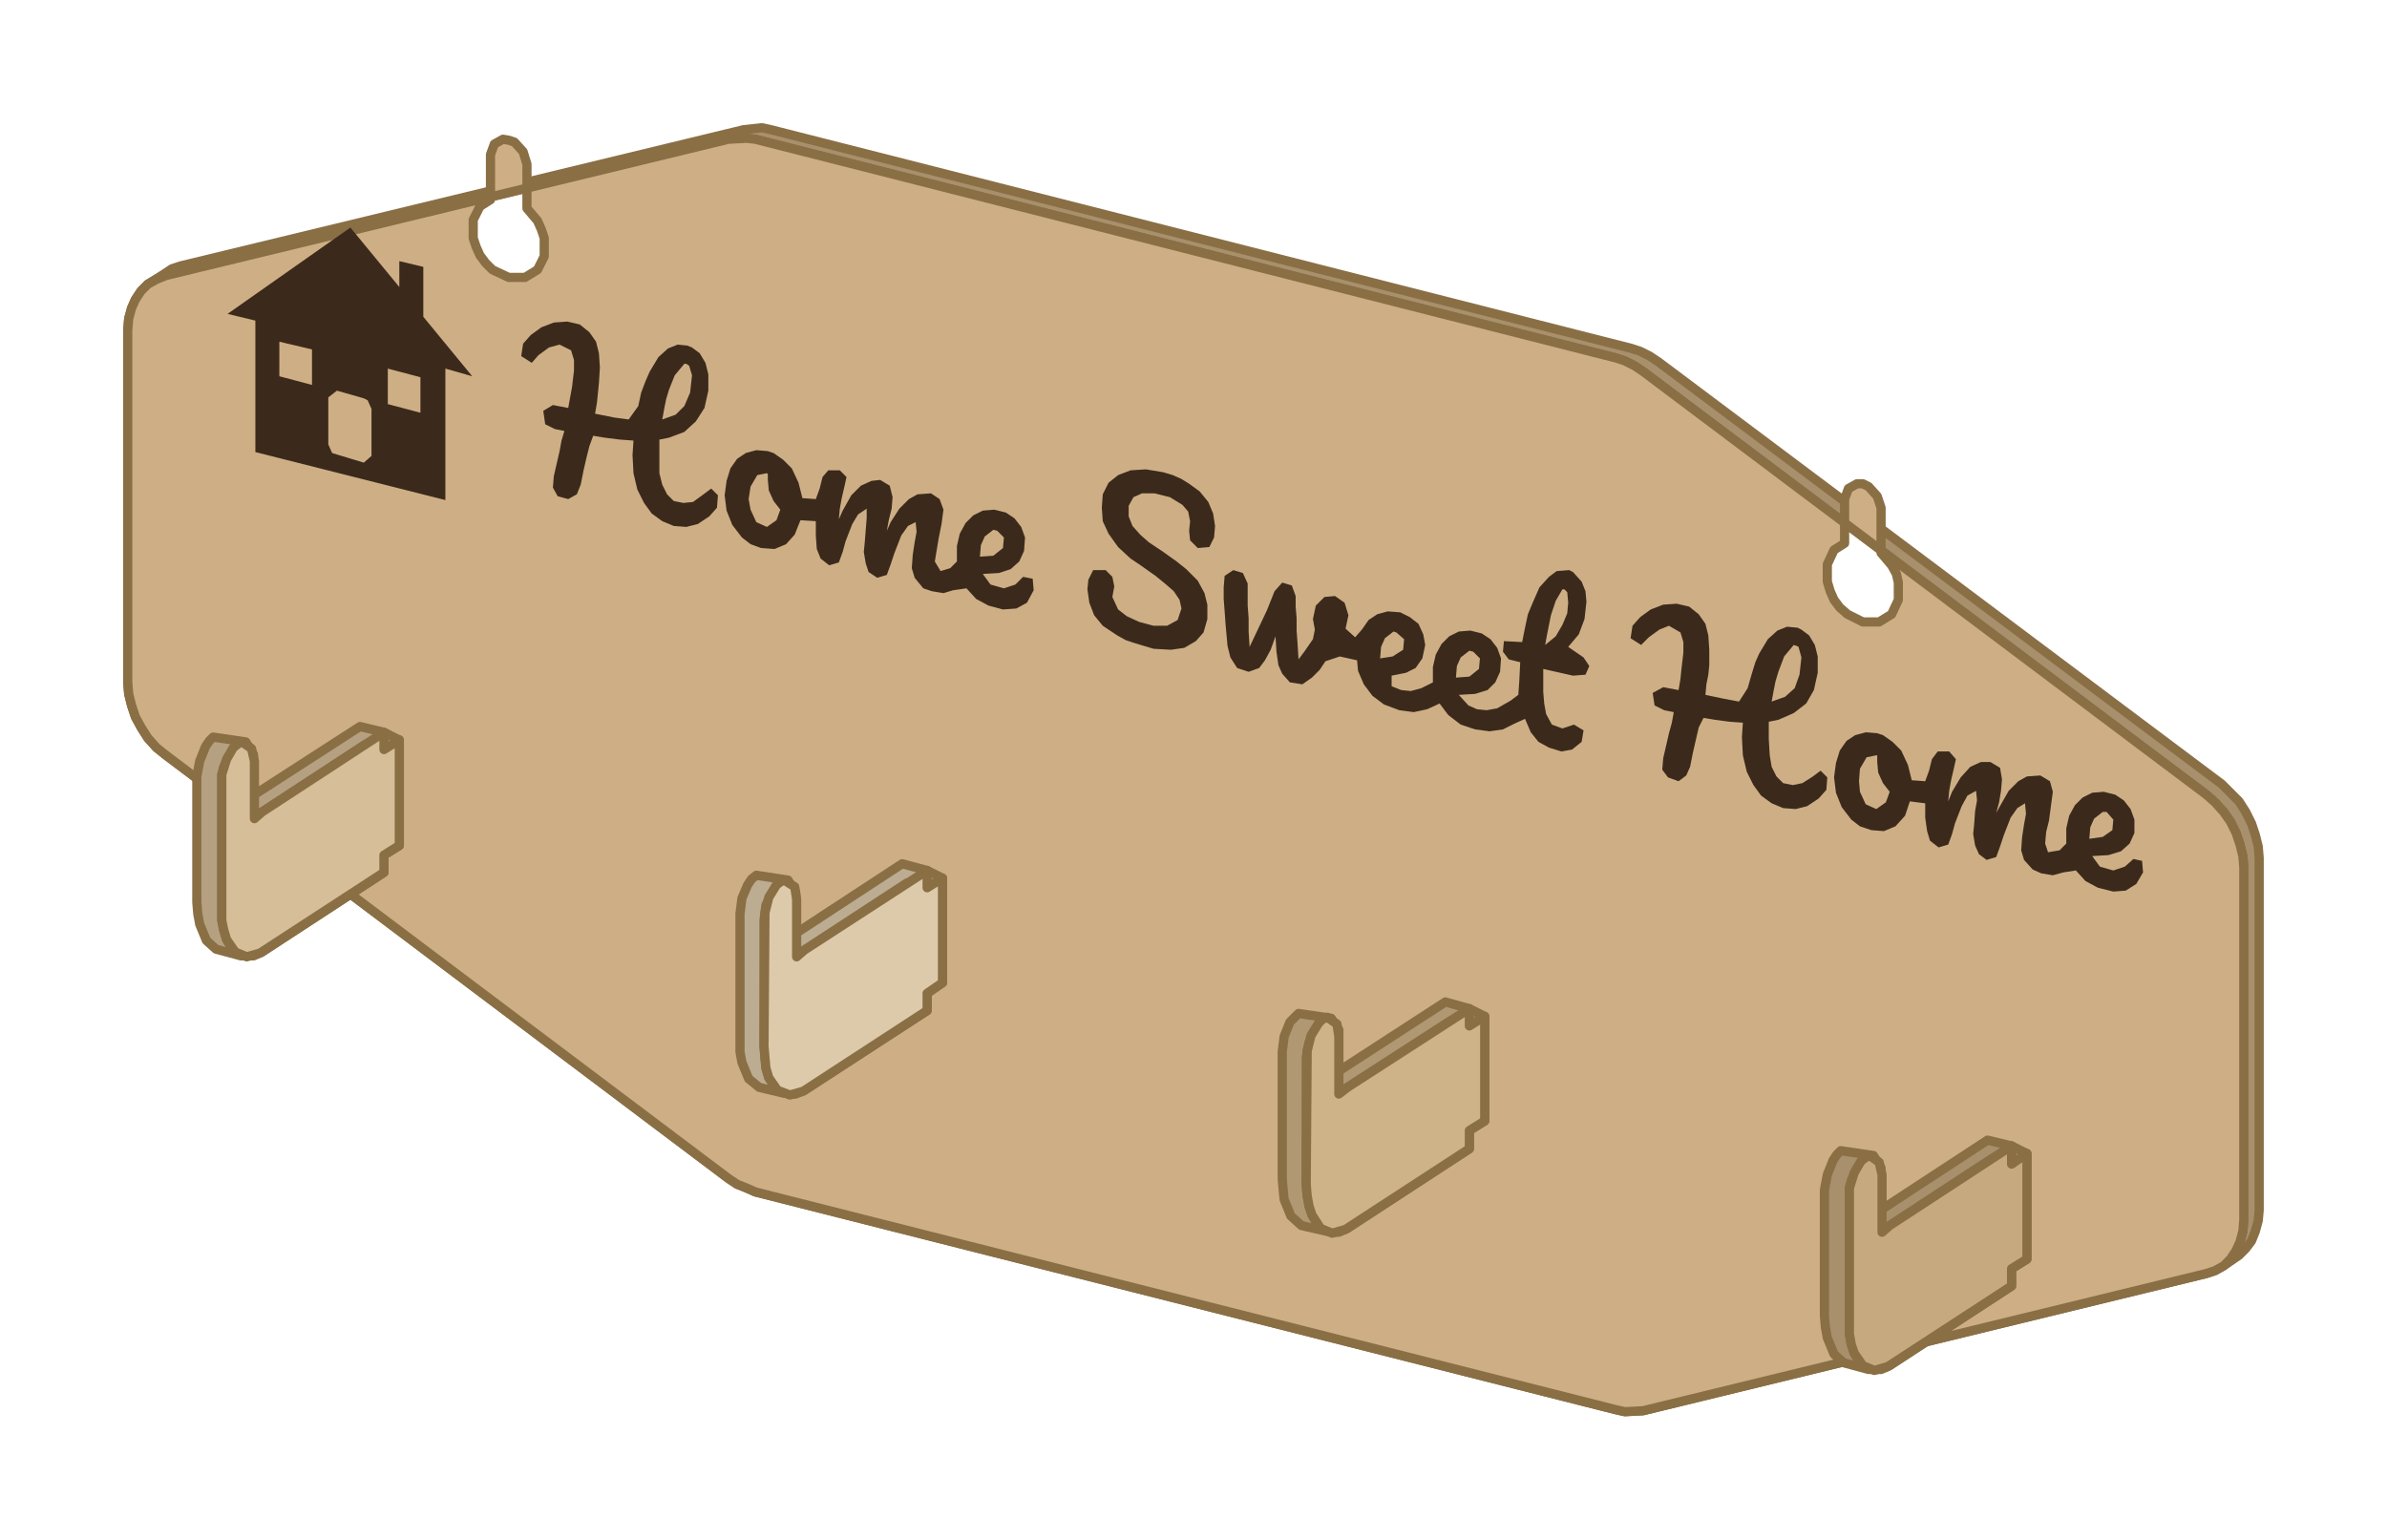
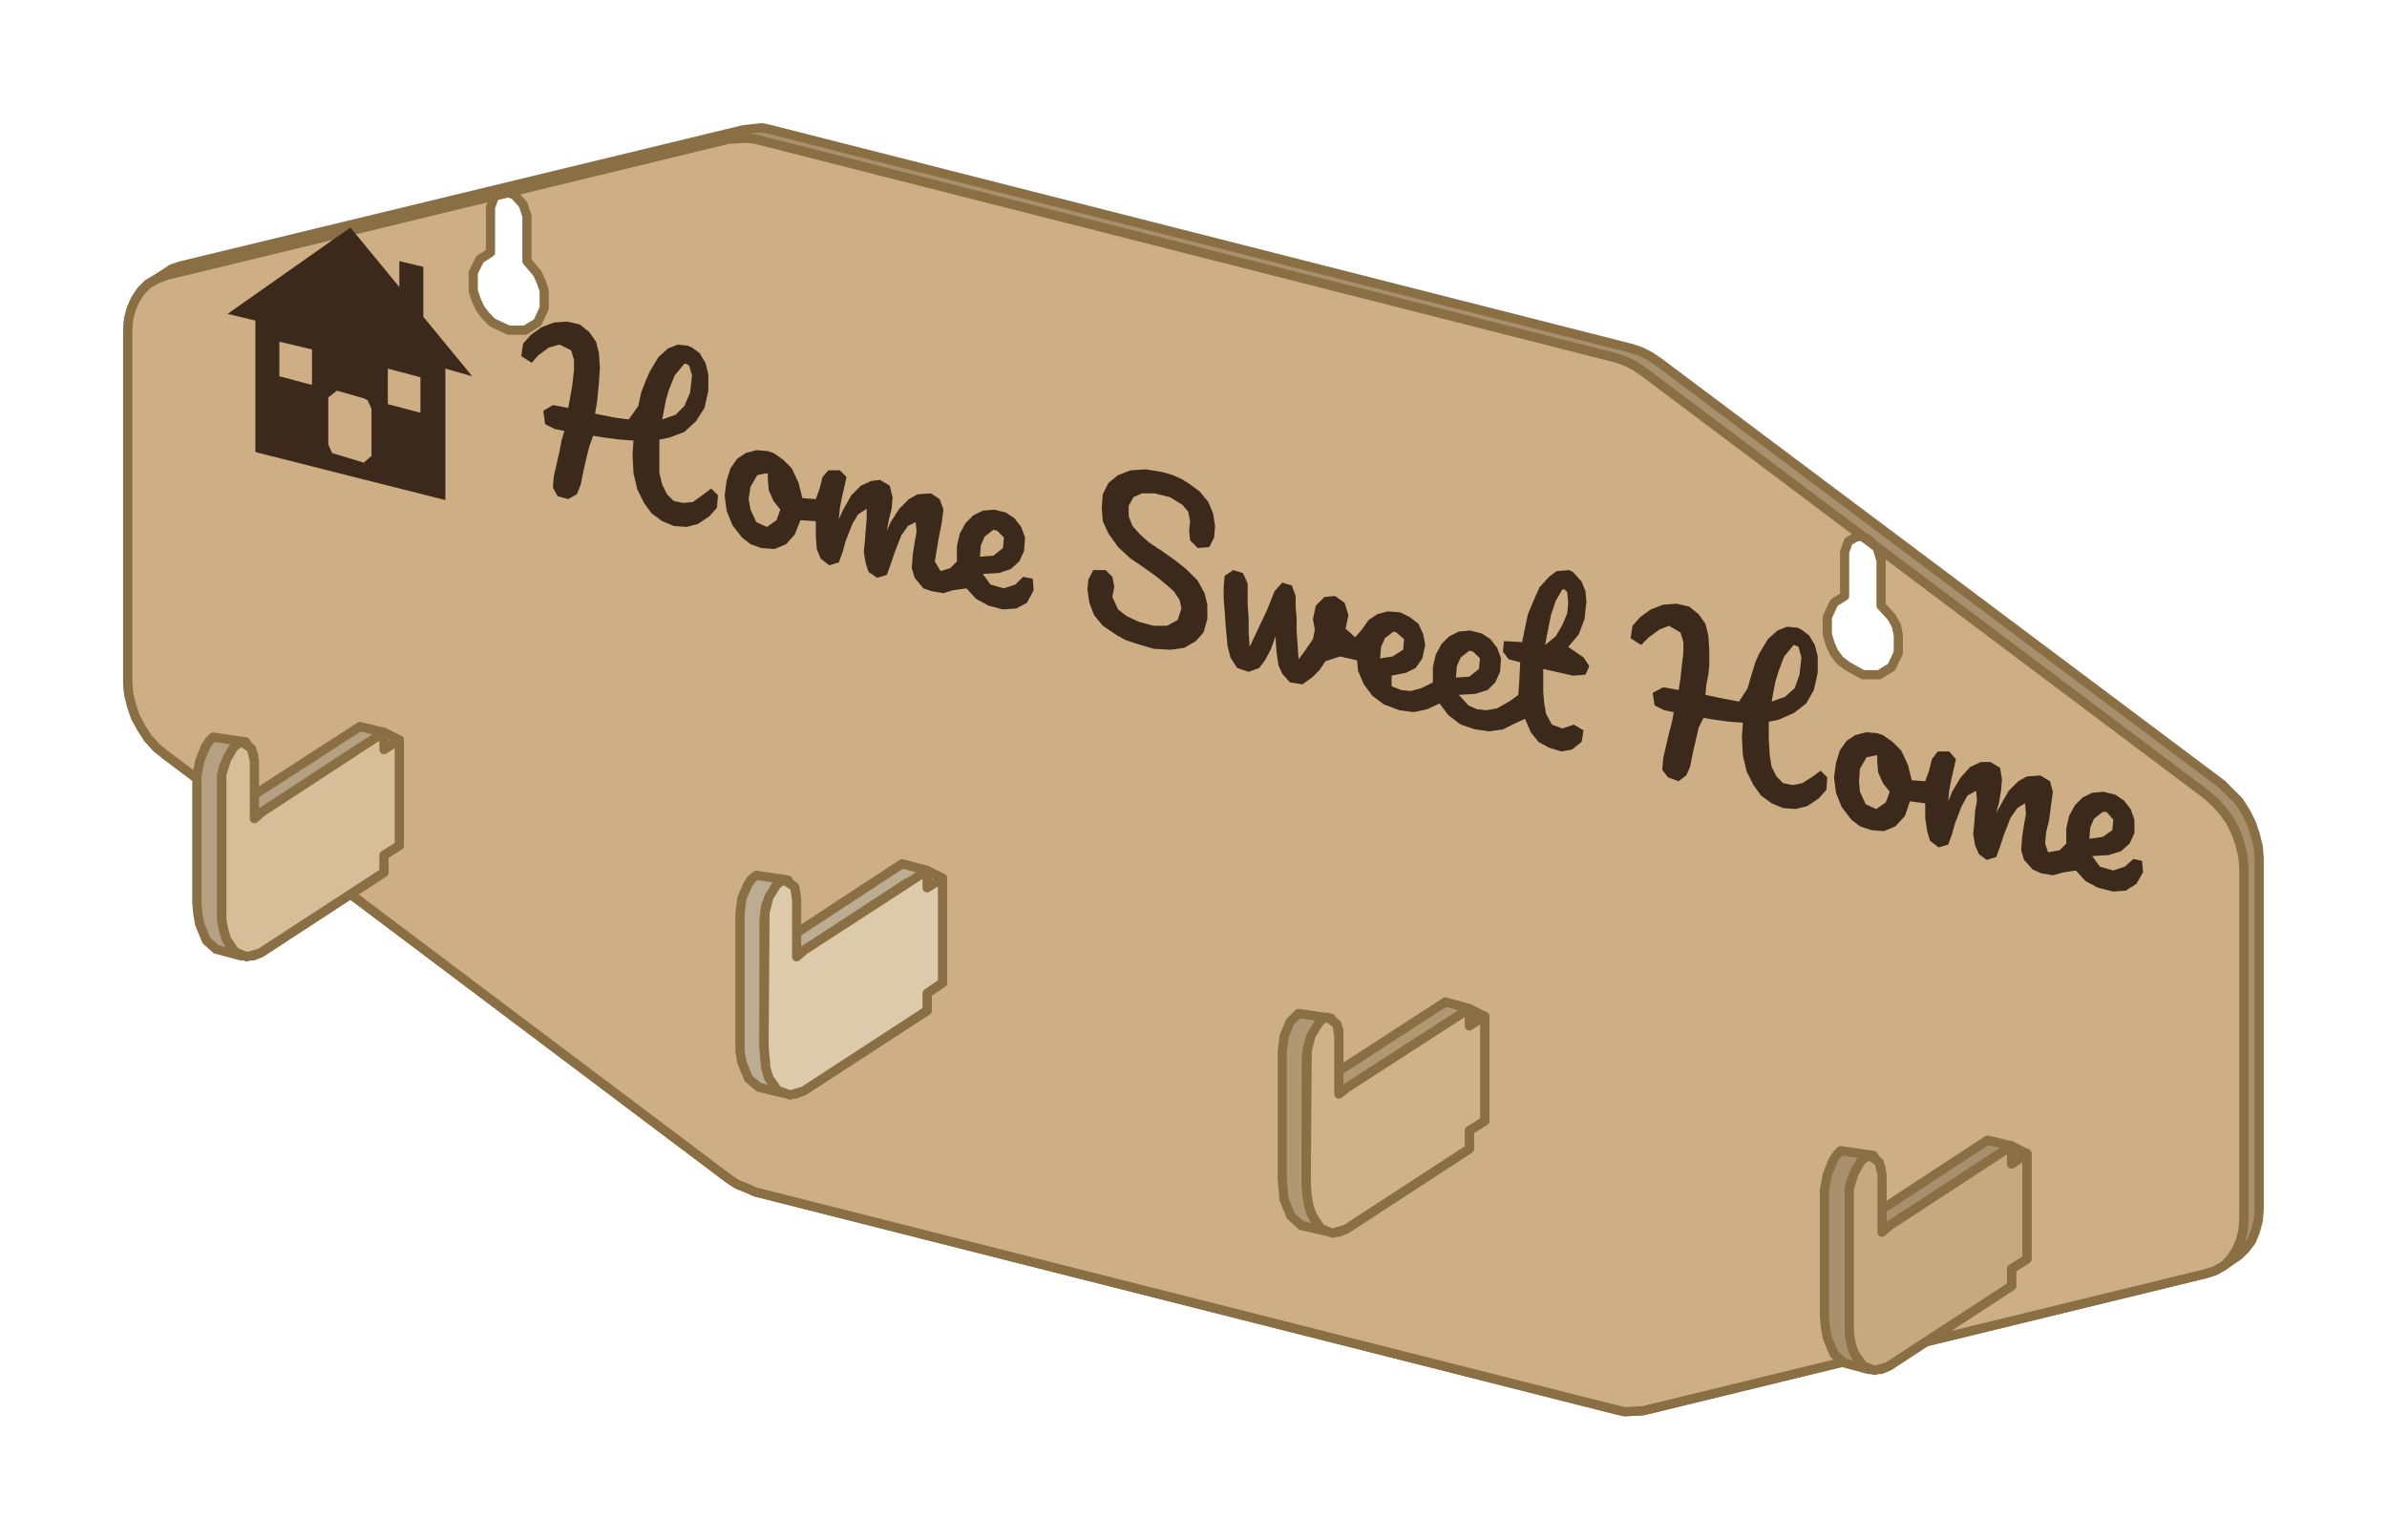
<svg xmlns="http://www.w3.org/2000/svg" height="200" viewBox="-14.91 -106.51 248.73 160.47">
  <path d="M156.3,40.5 L154.4,40.6 L153.5,40.4 L63.8,17.7 L62.9,17.3 L61.9,16.9 L61,16.3 L2.4,-27.8 L1.4,-28.6 L0.5,-29.6 L-0.2,-30.7 L-0.8,-31.8 L-1.2,-33 L-1.5,-34.2 L-1.6,-35.4 L-1.6,-72.1 L-1.5,-73.3 L-1.2,-74.4 L-0.8,-75.3 L-0.2,-76.2 L0.5,-76.9 L2.1,-77.9 L3,-78.5 L3.9,-78.8 L62.6,-93 L64.5,-93.2 L65.4,-93 L155.1,-70.2 L156,-69.9 L157,-69.4 L157.9,-68.8 L216.6,-24.8 L217.5,-23.9 L218.4,-23 L219.1,-21.9 L219.7,-20.7 L220.1,-19.5 L220.4,-18.3 L220.5,-17.1 L220.5,19.6 L220.4,20.7 L220.1,21.8 L219.7,22.8 L219.1,23.6 L218.4,24.3 L216.8,25.4 L215.9,25.9 L215,26.2 Z M1.4,-77.2 L0.8,-76.4 L0.4,-75.4 L0.1,-74.3 L0,-73.2 L0,-36.5 L0.1,-35.3 L0.4,-34 L0.8,-32.8 L1.4,-31.7 L2.1,-30.6 L3,-29.7 L3.9,-28.8 L62.6,15.2 L63.5,15.8 L64.5,16.3 L65.4,16.6 L155.1,39.4 L156,39.6 L157.9,39.5 L216.6,25.2 L217.5,24.7 L218.1,23.8 L218.5,22.9 L218.8,21.8 L218.9,20.6 L218.9,-16.1 L218.8,-17.3 L218.5,-18.5 L218.1,-19.7 L217.5,-20.9 L216.8,-21.9 L215.9,-22.9 L215,-23.7 L156.3,-67.8 L155.4,-68.4 L154.4,-68.9 L153.5,-69.2 L63.8,-92 L62.9,-92.1 L61,-92 L2.4,-77.8 L1.7,-77.5 Z" fill="#a9906d" fill-rule="evenodd" stroke="#8A6F45" stroke-width="0.96" stroke-linejoin="round" />
-   <path d="M61,-92 L62.9,-92.1 L63.8,-92 L153.5,-69.2 L154.4,-68.9 L155.4,-68.4 L156.3,-67.8 L215,-23.7 L215.9,-22.9 L216.8,-21.9 L217.5,-20.9 L218.1,-19.7 L218.5,-18.5 L218.8,-17.3 L218.9,-16.1 L218.9,20.6 L218.8,21.8 L218.5,22.9 L218.1,23.8 L217.5,24.7 L216.8,25.4 L215.9,25.9 L215,26.2 L156.3,40.5 L154.4,40.6 L153.5,40.4 L63.8,17.7 L62.9,17.3 L61.9,16.9 L61,16.3 L2.4,-27.8 L1.4,-28.6 L0.5,-29.6 L-0.2,-30.7 L-0.8,-31.8 L-1.2,-33 L-1.5,-34.2 L-1.6,-35.4 L-1.6,-72.1 L-1.5,-73.3 L-1.2,-74.4 L-0.8,-75.3 L-0.2,-76.2 L0.5,-76.9 L1.4,-77.4 L2.4,-77.8 Z M22.6,-29 L25.1,-28.4 L25.1,-17.4 L22.6,-18 Z M79.1,-14.6 L81.7,-14 L81.7,-3 L79.1,-3.7 Z M135.7,-0.3 L138.2,0.4 L138.2,11.3 L135.7,10.7 Z M192.2,14.1 L194.7,14.8 L194.7,25.7 L192.2,25.1 Z M38.7,-91.7 L39.6,-90.7 L40,-89.4 L40,-84.8 L41.1,-83.5 L41.5,-82.6 L41.8,-81.7 L41.8,-79.8 L41.1,-78.4 L39.8,-77.6 L38.1,-77.6 L36.4,-78.4 L35.7,-79.1 L35.1,-79.9 L34.7,-80.8 L34.4,-81.7 L34.4,-83.6 L35.1,-85 L36.2,-85.7 L36.2,-90.4 L36.6,-91.5 L37.5,-92 L38.1,-91.9 Z M179.8,-55.8 L180.7,-54.8 L181.1,-53.6 L181.1,-48.9 L182.2,-47.6 L182.7,-46.7 L182.9,-45.8 L182.9,-44 L182.2,-42.5 L180.9,-41.7 L179.2,-41.7 L177.6,-42.5 L176.8,-43.2 L176.2,-44 L175.8,-44.9 L175.5,-45.9 L175.5,-47.7 L176.2,-49.2 L177.3,-49.9 L177.3,-54.5 L177.7,-55.6 L178.6,-56.1 L179.2,-56.1 Z" fill="#ceaf85" fill-rule="evenodd" stroke="#8A6F45" stroke-width="0.96" stroke-linejoin="round" />
+   <path d="M61,-92 L62.9,-92.1 L63.8,-92 L153.5,-69.2 L154.4,-68.9 L155.4,-68.4 L156.3,-67.8 L215,-23.7 L215.9,-22.9 L216.8,-21.9 L217.5,-20.9 L218.1,-19.7 L218.5,-18.5 L218.8,-17.3 L218.9,-16.1 L218.9,20.6 L218.8,21.8 L218.5,22.9 L218.1,23.8 L217.5,24.7 L216.8,25.4 L215.9,25.9 L215,26.2 L156.3,40.5 L154.4,40.6 L153.5,40.4 L63.8,17.7 L62.9,17.3 L61.9,16.9 L61,16.3 L2.4,-27.8 L1.4,-28.6 L0.5,-29.6 L-0.2,-30.7 L-0.8,-31.8 L-1.2,-33 L-1.5,-34.2 L-1.6,-35.4 L-1.6,-72.1 L-1.5,-73.3 L-1.2,-74.4 L-0.8,-75.3 L-0.2,-76.2 L0.5,-76.9 L1.4,-77.4 L2.4,-77.8 Z M22.6,-29 L25.1,-28.4 L25.1,-17.4 L22.6,-18 Z M79.1,-14.6 L81.7,-14 L81.7,-3 L79.1,-3.7 Z M135.7,-0.3 L138.2,0.4 L138.2,11.3 L135.7,10.7 Z M192.2,14.1 L194.7,14.8 L194.7,25.7 L192.2,25.1 Z M38.7,-86.2 L39.6,-85.2 L40,-84 L40,-79.3 L41.1,-78 L41.5,-77.1 L41.8,-76.2 L41.8,-74.4 L41.1,-72.9 L39.8,-72.1 L38.1,-72.1 L36.4,-72.9 L35.7,-73.6 L35.1,-74.4 L34.7,-75.3 L34.4,-76.2 L34.4,-78.1 L35.1,-79.5 L36.2,-80.2 L36.2,-84.9 L36.6,-86 L37.5,-86.5 L38.1,-86.4 Z M179.8,-50.3 L180.7,-49.4 L181.1,-48.1 L181.1,-43.4 L182.2,-42.2 L182.7,-41.3 L182.9,-40.3 L182.9,-38.5 L182.2,-37 L180.9,-36.2 L179.2,-36.2 L177.6,-37.1 L176.8,-37.7 L176.2,-38.5 L175.8,-39.4 L175.5,-40.4 L175.5,-42.2 L176.2,-43.7 L177.3,-44.4 L177.3,-49 L177.7,-50.1 L178.6,-50.6 L179.2,-50.6 Z" fill="#ceaf85" fill-rule="evenodd" stroke="#8A6F45" stroke-width="0.96" stroke-linejoin="round" />
  <path d="M26.7,-76.6 L26.7,-79.3 L29.2,-78.7 L29.2,-73.5 L34.3,-67.3 L31.5,-68.1 L31.5,-54.4 L11.7,-59.4 L11.7,-73.1 L8.8,-73.8 L21.6,-82.8 Z M20.2,-65.8 L19.3,-65.1 L19.3,-60.2 L19.7,-59.3 L23,-58.3 L23.8,-59 L23.8,-63.9 L23.4,-64.8 L23,-65 Z M25.5,-68.1 L25.5,-64.4 L28.9,-63.5 L28.9,-67.2 Z M14.2,-70.9 L14.2,-67.3 L17.6,-66.4 L17.6,-70.1 Z M107.3,-57 L108.2,-56.6 L109,-56.1 L110.1,-55.3 L111,-54.2 L111.5,-53 L111.7,-51.7 L111.6,-50.5 L111.1,-49.5 L109.9,-49.4 L109.1,-50.2 L109,-51.2 L109.1,-52.2 L108.9,-53.2 L108.3,-53.9 L107,-54.7 L105.4,-55.1 L104.1,-55.1 L103.2,-54.7 L102.7,-53.8 L102.7,-52.7 L103.1,-51.7 L103.9,-50.8 L104.8,-50 L106.3,-49 L107.7,-48 L108.7,-47.2 L109.9,-46 L110.6,-44.7 L110.9,-43.5 L110.9,-42 L110.5,-40.6 L109.7,-39.7 L108.5,-39 L107.1,-38.8 L105.3,-38.9 L104.3,-39.2 L103.3,-39.5 L102.4,-39.8 L101.5,-40.3 L100,-41.3 L99.1,-42.4 L98.6,-43.7 L98.4,-45.1 L98.5,-46.1 L99,-47.1 L100.3,-47.1 L101,-46.4 L101.2,-45.4 L101,-44.3 L101.6,-43 L102.5,-42.3 L103.8,-41.7 L105.3,-41.3 L106.7,-41.3 L107.8,-41.9 L108.2,-43.1 L108,-44 L107.4,-44.9 L106.6,-45.6 L105.5,-46.5 L103.8,-47.7 L102.9,-48.3 L101.6,-49.5 L100.6,-50.9 L100,-52.2 L99.9,-53.6 L100,-55 L100.6,-56.2 L101.6,-57 L102.9,-57.5 L104.5,-57.6 L106.3,-57.3 Z M57.2,-70.3 L58,-69.7 L58.6,-68.7 L58.9,-67.5 L58.9,-65.8 L58.5,-64 L57.6,-62.6 L56.4,-61.5 L54.8,-60.9 L53.8,-60.7 L53.8,-58.9 L53.8,-57.2 L54.1,-56 L54.6,-55 L55.3,-54.3 L56.3,-54.1 L57.3,-54.2 L58.4,-55 L59.2,-55.6 L59.9,-54.9 L59.8,-53.6 L59,-52.7 L57.8,-51.9 L56.6,-51.6 L55.3,-51.7 L54.1,-52.2 L53,-53 L52.2,-54.1 L51.5,-55.5 L51.1,-57.2 L51,-59.1 L51.1,-60.6 L49.7,-60.7 L48.1,-60.9 L46.9,-61.1 L46.5,-60 L46.2,-58.8 L45.9,-57.5 L45.6,-56 L45.2,-55 L44.3,-54.5 L43.2,-54.8 L42.7,-55.7 L42.8,-56.9 L43.1,-58.2 L43.4,-59.5 L43.6,-60.6 L43.9,-61.6 L42.9,-61.8 L41.9,-62.3 L41.7,-63.7 L42.7,-64.3 L44.3,-64 L44.5,-65.1 L44.7,-66.2 L44.9,-67.9 L44.9,-69 L44.6,-70 L43.4,-70.6 L42.3,-70.3 L41.2,-69.5 L40.5,-68.7 L39.4,-69.4 L39.6,-70.7 L40.4,-71.6 L41.5,-72.4 L42.8,-72.9 L44.2,-73 L45.5,-72.7 L46.5,-71.9 L47.2,-70.9 L47.5,-69.7 L47.6,-68.2 L47.5,-66.6 L47.4,-65.6 L47.3,-64.6 L47.1,-63.4 L49.1,-63 L50.6,-62.8 L51.6,-64.2 L51.9,-65.6 L52.4,-66.9 L52.8,-67.8 L53.7,-69.3 L54.7,-70.2 L55.7,-70.6 L56.7,-70.5 Z M56.4,-68.6 L55.4,-67.4 L54.8,-65.9 L54.5,-64.9 L54.3,-63.9 L54.1,-62.8 L55.5,-63.3 L56.4,-64.2 L57,-65.6 L57.2,-67.4 L56.9,-68.4 L56.6,-68.6 Z M172.8,-40.9 L173.6,-40.3 L174.2,-39.3 L174.5,-38.1 L174.5,-36.4 L174.1,-34.6 L173.3,-33.2 L172,-32.2 L170.4,-31.5 L169.4,-31.3 L169.4,-29.5 L169.5,-27.8 L169.7,-26.6 L170.2,-25.6 L170.9,-24.9 L171.9,-24.7 L172.9,-24.9 L174,-25.6 L174.8,-26.2 L175.5,-25.5 L175.4,-24.2 L174.6,-23.3 L173.4,-22.5 L172.2,-22.2 L170.9,-22.3 L169.7,-22.8 L168.6,-23.6 L167.8,-24.7 L167.1,-26.1 L166.7,-27.8 L166.6,-29.7 L166.7,-31.2 L165.3,-31.3 L163.8,-31.5 L162.6,-31.7 L162.1,-30.7 L161.8,-29.4 L161.5,-28.1 L161.2,-26.6 L160.8,-25.7 L160,-25.1 L158.9,-25.5 L158.3,-26.3 L158.4,-27.5 L158.7,-28.8 L159,-30.1 L159.3,-31.2 L159.5,-32.3 L158.5,-32.5 L157.5,-33 L157.3,-34.3 L158.4,-34.9 L160,-34.6 L160.2,-35.8 L160.3,-36.8 L160.5,-38.5 L160.5,-39.6 L160.2,-40.6 L159,-41.3 L158,-40.9 L156.9,-40.1 L156.1,-39.3 L155,-40 L155.2,-41.3 L156,-42.2 L157.1,-43 L158.4,-43.5 L159.8,-43.6 L161.1,-43.3 L162.1,-42.5 L162.8,-41.5 L163.1,-40.3 L163.2,-38.8 L163.2,-37.2 L163.1,-36.2 L162.9,-35.2 L162.8,-34.1 L164.7,-33.7 L166.3,-33.4 L167.2,-34.8 L167.6,-36.2 L168,-37.5 L168.4,-38.4 L169.3,-39.9 L170.3,-40.8 L171.3,-41.2 L172.4,-41.1 Z M172,-39.3 L171,-38.1 L170.4,-36.5 L170.1,-35.5 L169.9,-34.5 L169.7,-33.4 L171.1,-33.9 L172.1,-34.8 L172.6,-36.2 L172.8,-38 L172.5,-39.1 L172.3,-39.2 Z M65.7,-59.3 L66.7,-58.6 L67.6,-57.7 L68.3,-56.2 L68.7,-54.6 L70.1,-54.5 L70.5,-55.6 L70.8,-56.8 L71.4,-57.5 L72.6,-57.5 L73.3,-56.8 L73.1,-55.9 L72.8,-54.6 L72.6,-53.5 L72.5,-52.4 L72.9,-53.3 L73.8,-54.9 L74.8,-55.9 L75.9,-56.4 L76.8,-56.5 L77.8,-55.9 L78.1,-54.7 L78,-53.5 L77.7,-52.3 L77.5,-51.2 L77.9,-52.1 L78.8,-53.5 L79.8,-54.5 L80.7,-55 L82.1,-55.1 L83,-54.5 L83.4,-53.4 L83.2,-51.9 L82.9,-50.4 L82.7,-49.2 L82.5,-48 L83.1,-47 L84.1,-47.3 L84.8,-48 L84.8,-49.6 L85.1,-50.9 L85.7,-52 L86.5,-52.8 L87.5,-53.3 L88.7,-53.4 L89.9,-53.1 L90.8,-52.5 L91.5,-51.6 L91.9,-50.5 L91.8,-49.1 L91.3,-48 L90.4,-47.2 L89.2,-46.8 L87.5,-46.7 L88.3,-45.6 L89.7,-45.2 L90.9,-45.6 L91.7,-46.4 L92.7,-46.2 L92.8,-45 L92.1,-43.7 L91,-43.1 L89.6,-43 L88.1,-43.4 L86.8,-44.1 L85.8,-45.2 L84.4,-45 L83.4,-44.7 L82.2,-44.9 L81.3,-45.2 L80.4,-46.3 L80.1,-47.3 L80.2,-48.7 L80.4,-50 L80.6,-51.1 L80.5,-52.1 L79.7,-51.7 L79,-50.7 L78.3,-48.9 L77.9,-47.7 L77.5,-46.6 L76.5,-46.3 L75.6,-46.9 L75.3,-47.8 L75.1,-49 L75.2,-50 L75.3,-51.3 L75.4,-52.5 L75.4,-53.5 L74.5,-52.9 L73.9,-51.9 L73.2,-50.1 L72.9,-49 L72.5,-47.9 L71.5,-47.6 L70.6,-48.3 L70.2,-49.3 L70.1,-50.7 L70.1,-52.2 L68.5,-52.3 L67.9,-50.8 L67,-49.8 L65.8,-49.3 L64.4,-49.4 L63.3,-49.8 L62.4,-50.5 L61.4,-51.8 L60.8,-53.3 L60.6,-54.9 L60.8,-56.4 L61.2,-57.7 L61.9,-58.7 L62.8,-59.3 L63.9,-59.6 L65.1,-59.5 Z M65,-57.2 L64,-57 L63.3,-55.8 L63.1,-54.5 L63.3,-53.4 L63.9,-52.1 L65,-51.6 L66,-52.3 L66.4,-53.4 L65.7,-54.3 L65.2,-55.4 L65.1,-56.5 L65.1,-57.1 Z M88.6,-51.3 L87.7,-50.6 L87.3,-49.7 L87.2,-48.5 L88.6,-48.6 L89.6,-49.4 L89.7,-50.5 L89,-51.2 Z M149,-46.9 L149.9,-45.9 L150.3,-44.9 L150.4,-43.8 L150.2,-42 L149.6,-40.4 L148.5,-39.1 L150.1,-38 L150.7,-37.1 L150.3,-36.2 L149,-36.1 L145.9,-36.8 L145.9,-35.6 L145.9,-34.4 L146,-33.2 L146.2,-32.1 L146.8,-31 L147.9,-30.6 L149.1,-31 L150.1,-30.4 L149.9,-29.2 L148.9,-28.4 L147.8,-28.2 L146.5,-28.6 L145.4,-29.2 L144.6,-30.2 L144,-31.6 L142.9,-31.1 L141.7,-30.5 L140.3,-30.3 L138.8,-30.5 L137.3,-31 L136,-32 L135.1,-33.2 L133.8,-32.6 L132.4,-32.3 L130.9,-32.5 L129.3,-33.1 L128.1,-34 L127.2,-35.2 L126.6,-36.6 L126.5,-37.7 L124.7,-38.1 L123.2,-37.6 L122.6,-36.7 L121.8,-35.9 L120.8,-35.2 L119.5,-35.4 L118.7,-36.3 L118.3,-37.2 L118.1,-38.6 L118,-40.2 L117.5,-38.8 L116.9,-37.7 L116.3,-36.9 L115.2,-36.5 L114,-36.9 L113.3,-38 L113,-39.2 L112.8,-41.4 L112.7,-42.8 L112.6,-44.1 L112.6,-45.3 L112.7,-46.5 L113.6,-47.1 L114.6,-46.8 L115.1,-45.7 L115.1,-44.6 L115.1,-43.4 L115.2,-42.1 L115.2,-40.7 L115.3,-39.1 L116.2,-41 L117.1,-42.9 L117.9,-44.9 L118.7,-45.8 L119.7,-45.5 L120.1,-44.4 L120.1,-43.3 L120.2,-42.1 L120.2,-40.8 L120.3,-39.4 L120.4,-37.8 L121,-38.6 L121.9,-39.9 L122.1,-40.9 L121.9,-42 L122.2,-43.4 L123.1,-44.3 L124.2,-44.4 L125.2,-43.7 L125.6,-42.4 L125.3,-41 L126.3,-40.1 L127,-40.9 L127.7,-41.9 L128.6,-42.5 L129.7,-42.8 L131,-42.7 L132,-42.2 L132.9,-41.5 L133.4,-40.4 L133.6,-39.3 L133.3,-37.9 L132.6,-36.9 L131.6,-36.4 L130.1,-36.1 L130.1,-35 L131.1,-34.6 L132.1,-34.5 L133.2,-34.8 L134.4,-35.4 L134.4,-37 L134.7,-38.3 L135.3,-39.4 L136.1,-40.2 L137.1,-40.7 L138.3,-40.8 L139.5,-40.5 L140.4,-39.9 L141.1,-39 L141.5,-37.9 L141.4,-36.5 L140.9,-35.4 L140.1,-34.6 L138.8,-34.2 L137.1,-34.1 L138.1,-33 L139,-32.6 L140,-32.5 L141.1,-32.7 L142.5,-33.5 L143.3,-34.1 L143.4,-35.5 L143.5,-37.5 L142.3,-37.8 L141.7,-38.6 L141.8,-39.7 L143.7,-39.6 L144,-41.1 L144.3,-42.5 L144.8,-43.7 L145.5,-45.3 L146.5,-46.4 L147.3,-47 L148.6,-47.1 Z M130.3,-40.7 L129.4,-40 L129,-39.1 L128.9,-37.9 L130.2,-38.1 L131.3,-38.8 L131.4,-39.9 L130.6,-40.6 Z M138.2,-38.7 L137.3,-38 L136.9,-37.1 L136.8,-35.9 L138.2,-36 L139.2,-36.8 L139.3,-37.9 L138.6,-38.6 Z M147.9,-45.1 L147.2,-43.9 L146.7,-42.4 L146.5,-41.4 L146.3,-40.4 L146.1,-39.3 L147.2,-40.2 L147.9,-41.4 L148.4,-42.6 L148.5,-43.7 L148.4,-44.8 L148.1,-45.1 Z M181.3,-29.9 L182.3,-29.2 L183.2,-28.3 L183.9,-26.8 L184.3,-25.2 L185.7,-25.1 L186.1,-26.2 L186.4,-27.4 L187,-28.2 L188.2,-28.2 L188.9,-27.4 L188.7,-26.5 L188.4,-25.2 L188.2,-24.1 L188.1,-23 L188.5,-24 L189.4,-25.5 L190.4,-26.6 L191.5,-27.1 L192.5,-27.1 L193.5,-26.5 L193.7,-25.3 L193.6,-24.1 L193.4,-22.9 L193.1,-21.8 L193.6,-22.7 L194.4,-24.1 L195.4,-25.1 L196.3,-25.6 L197.7,-25.7 L198.7,-25.1 L199,-24 L198.8,-22.5 L198.6,-21 L198.3,-19.8 L198.2,-18.6 L198.5,-17.7 L199.7,-17.9 L200.4,-18.6 L200.4,-20.2 L200.7,-21.5 L201.3,-22.6 L202.1,-23.4 L203.1,-23.9 L204.3,-24 L205.5,-23.7 L206.4,-23.1 L207.1,-22.2 L207.5,-21.1 L207.5,-19.7 L207,-18.6 L206.1,-17.8 L204.8,-17.4 L203.1,-17.3 L203.9,-16.2 L205.3,-15.8 L206.5,-16.2 L207.4,-17 L208.3,-16.8 L208.4,-15.6 L207.7,-14.4 L206.6,-13.7 L205.3,-13.6 L203.7,-14 L202.4,-14.7 L201.4,-15.8 L200.1,-15.6 L199,-15.3 L197.8,-15.5 L196.9,-15.9 L196,-16.9 L195.7,-17.9 L195.8,-19.3 L196,-20.6 L196.2,-21.7 L196.1,-22.8 L195.3,-22.3 L194.6,-21.3 L193.9,-19.5 L193.5,-18.3 L193.1,-17.2 L192.1,-16.9 L191.3,-17.5 L190.9,-18.4 L190.7,-19.6 L190.8,-20.6 L190.9,-22 L191.1,-23.1 L191,-24.1 L190.1,-23.6 L189.5,-22.5 L188.8,-20.7 L188.5,-19.6 L188.1,-18.5 L187.1,-18.2 L186.2,-18.9 L185.9,-19.9 L185.7,-21.3 L185.7,-22.8 L184.1,-23 L183.6,-21.5 L182.6,-20.4 L181.4,-19.9 L180.1,-20 L178.9,-20.4 L178,-21.1 L177,-22.4 L176.4,-23.9 L176.2,-25.5 L176.4,-27 L176.8,-28.3 L177.5,-29.3 L178.4,-29.9 L179.5,-30.2 L180.7,-30.1 Z M180.6,-27.8 L179.6,-27.6 L178.9,-26.4 L178.8,-25.1 L178.9,-24 L179.5,-22.7 L180.6,-22.2 L181.6,-22.9 L182,-24 L181.3,-24.9 L180.8,-26 L180.7,-27.1 L180.7,-27.8 Z M204.2,-21.9 L203.3,-21.2 L202.9,-20.3 L202.8,-19.1 L204.2,-19.3 L205.2,-20 L205.3,-21.1 L204.6,-21.9 Z" fill="#3B2A1C" fill-rule="evenodd" />
  <path d="M7.3,-29.7 L10.7,-29.2 L11.5,-27.9 L11.6,-23.7 L22.6,-30.8 L25.1,-30.2 L26.7,-29.4 L26.7,-18.4 L25.1,-17.4 L25.1,-15.6 L12.4,-7.3 L11.5,-6.9 L10.2,-6.9 L7.6,-7.6 L6.6,-8.5 L5.9,-10.2 L5.7,-11.3 L5.6,-12.5 L5.6,-25.6 L5.9,-27.2 L6.5,-28.7 L6.9,-29.3 Z M8.2,-25 L8.2,-11.8 L8.2,-10.6 L8.4,-9.6 L8.7,-8.6 L9.3,-7.6 L22.6,-16.2 L22.6,-18 L24.2,-19.1 L24.2,-28.6 L23.1,-28.9 L12.4,-21.9 L11.6,-21.2 L9,-21.8 L9,-27.8 L8.4,-26.6 L8.2,-25.8 Z" fill="#b5a181" fill-rule="evenodd" stroke="#8A6F45" stroke-width="0.96" stroke-linejoin="round" />
  <path d="M9.4,-28.6 L8.7,-27.4 L8.2,-25.8 L8.2,-11.8 L8.2,-10.6 L8.4,-9.6 L8.7,-8.6 L9.6,-7.3 L10.8,-6.8 L12.2,-7.2 L25.1,-15.6 L25.1,-17.4 L26.7,-18.4 L26.7,-29.4 L25.1,-28.4 L25.1,-30.2 L12.4,-21.9 L11.6,-21.2 L11.6,-27.2 L11.3,-28.5 L10.3,-29.2 L9.9,-29 Z" fill="#d5be98" fill-rule="evenodd" stroke="#8A6F45" stroke-width="0.96" stroke-linejoin="round" />
  <path d="M63.9,-15.3 L67.2,-14.8 L68,-13.5 L68.1,-9.3 L79.1,-16.5 L81.7,-15.8 L83.3,-15 L83.3,-4.1 L81.7,-3 L81.7,-1.2 L68.9,7.1 L68,7.5 L66.7,7.4 L64.2,6.8 L63.1,5.9 L62.4,4.2 L62.2,3.1 L62.2,1.9 L62.2,-11.3 L62.4,-12.9 L63,-14.3 L63.4,-14.9 Z M64.7,-10.6 L64.7,2.5 L64.8,3.7 L64.9,4.8 L65.2,5.8 L65.8,6.7 L79.1,-1.8 L79.1,-3.7 L80.7,-4.7 L80.7,-14.2 L79.6,-14.5 L68.9,-7.5 L68.1,-6.8 L65.6,-7.5 L65.6,-13.5 L64.9,-12.2 L64.8,-11.4 Z" fill="#bcac92" fill-rule="evenodd" stroke="#8A6F45" stroke-width="0.96" stroke-linejoin="round" />
  <path d="M66,-14.3 L65.2,-13 L64.8,-11.4 L64.7,2.5 L64.8,3.7 L64.9,4.8 L65.2,5.8 L66.1,7.1 L67.4,7.6 L68.8,7.2 L81.7,-1.2 L81.7,-3 L83.3,-4.1 L83.3,-15 L81.7,-14 L81.7,-15.8 L68.9,-7.5 L68.1,-6.8 L68.1,-12.8 L67.9,-14.1 L66.8,-14.8 L66.4,-14.6 Z" fill="#ddcaab" fill-rule="evenodd" stroke="#8A6F45" stroke-width="0.96" stroke-linejoin="round" />
  <path d="M120.4,-0.9 L123.8,-0.4 L124.6,0.8 L124.6,5.1 L135.7,-2.1 L138.2,-1.4 L139.8,-0.6 L139.8,10.3 L138.2,11.3 L138.2,13.2 L125.5,21.5 L124.6,21.9 L123.3,21.8 L120.7,21.2 L119.6,20.2 L118.9,18.5 L118.8,17.5 L118.7,16.3 L118.7,3.1 L118.9,1.5 L119.5,0 L120,-0.5 Z M121.2,3.8 L121.2,16.9 L121.3,18.1 L121.5,19.2 L121.8,20.1 L122.4,21.1 L135.7,12.5 L135.7,10.7 L137.2,9.7 L137.2,0.1 L136.2,-0.1 L125.5,6.8 L124.6,7.5 L122.1,6.9 L122.1,0.9 L121.5,2.1 L121.3,3 Z" fill="#b09873" fill-rule="evenodd" stroke="#8A6F45" stroke-width="0.96" stroke-linejoin="round" />
  <path d="M122.5,0.1 L121.7,1.4 L121.3,3 L121.2,16.9 L121.3,18.1 L121.5,19.2 L121.8,20.1 L122.7,21.5 L123.9,22 L125.3,21.6 L138.2,13.2 L138.2,11.3 L139.8,10.3 L139.8,-0.6 L138.2,0.4 L138.2,-1.4 L125.5,6.8 L124.6,7.5 L124.6,1.5 L124.4,0.2 L123.4,-0.5 L122.9,-0.3 Z" fill="#cfb388" fill-rule="evenodd" stroke="#8A6F45" stroke-width="0.96" stroke-linejoin="round" />
  <path d="M176.9,13.4 L180.3,13.9 L181.1,15.2 L181.2,19.5 L192.2,12.3 L194.7,12.9 L196.3,13.7 L196.3,24.7 L194.7,25.7 L194.7,27.5 L182,35.8 L181.1,36.2 L179.8,36.2 L177.2,35.5 L176.2,34.6 L175.5,32.9 L175.3,31.8 L175.2,30.6 L175.2,17.5 L175.5,15.9 L176.1,14.4 L176.5,13.8 Z M177.8,18.1 L177.8,31.3 L177.8,32.5 L178,33.6 L178.3,34.5 L178.9,35.5 L192.2,26.9 L192.2,25.1 L193.8,24 L193.8,14.5 L192.7,14.2 L182,21.2 L181.2,21.9 L178.6,21.3 L178.6,15.3 L178,16.5 L177.8,17.3 Z" fill="#a9906d" fill-rule="evenodd" stroke="#8A6F45" stroke-width="0.96" stroke-linejoin="round" />
  <path d="M179,14.5 L178.3,15.7 L177.8,17.3 L177.8,31.3 L177.8,32.5 L178,33.6 L178.3,34.5 L179.2,35.8 L180.4,36.3 L181.8,35.9 L194.7,27.5 L194.7,25.7 L196.3,24.7 L196.3,13.7 L194.7,14.8 L194.7,12.9 L182,21.2 L181.2,21.9 L181.2,15.9 L180.9,14.6 L179.9,13.9 L179.5,14.1 Z" fill="#c7a980" fill-rule="evenodd" stroke="#8A6F45" stroke-width="0.96" stroke-linejoin="round" />
</svg>
